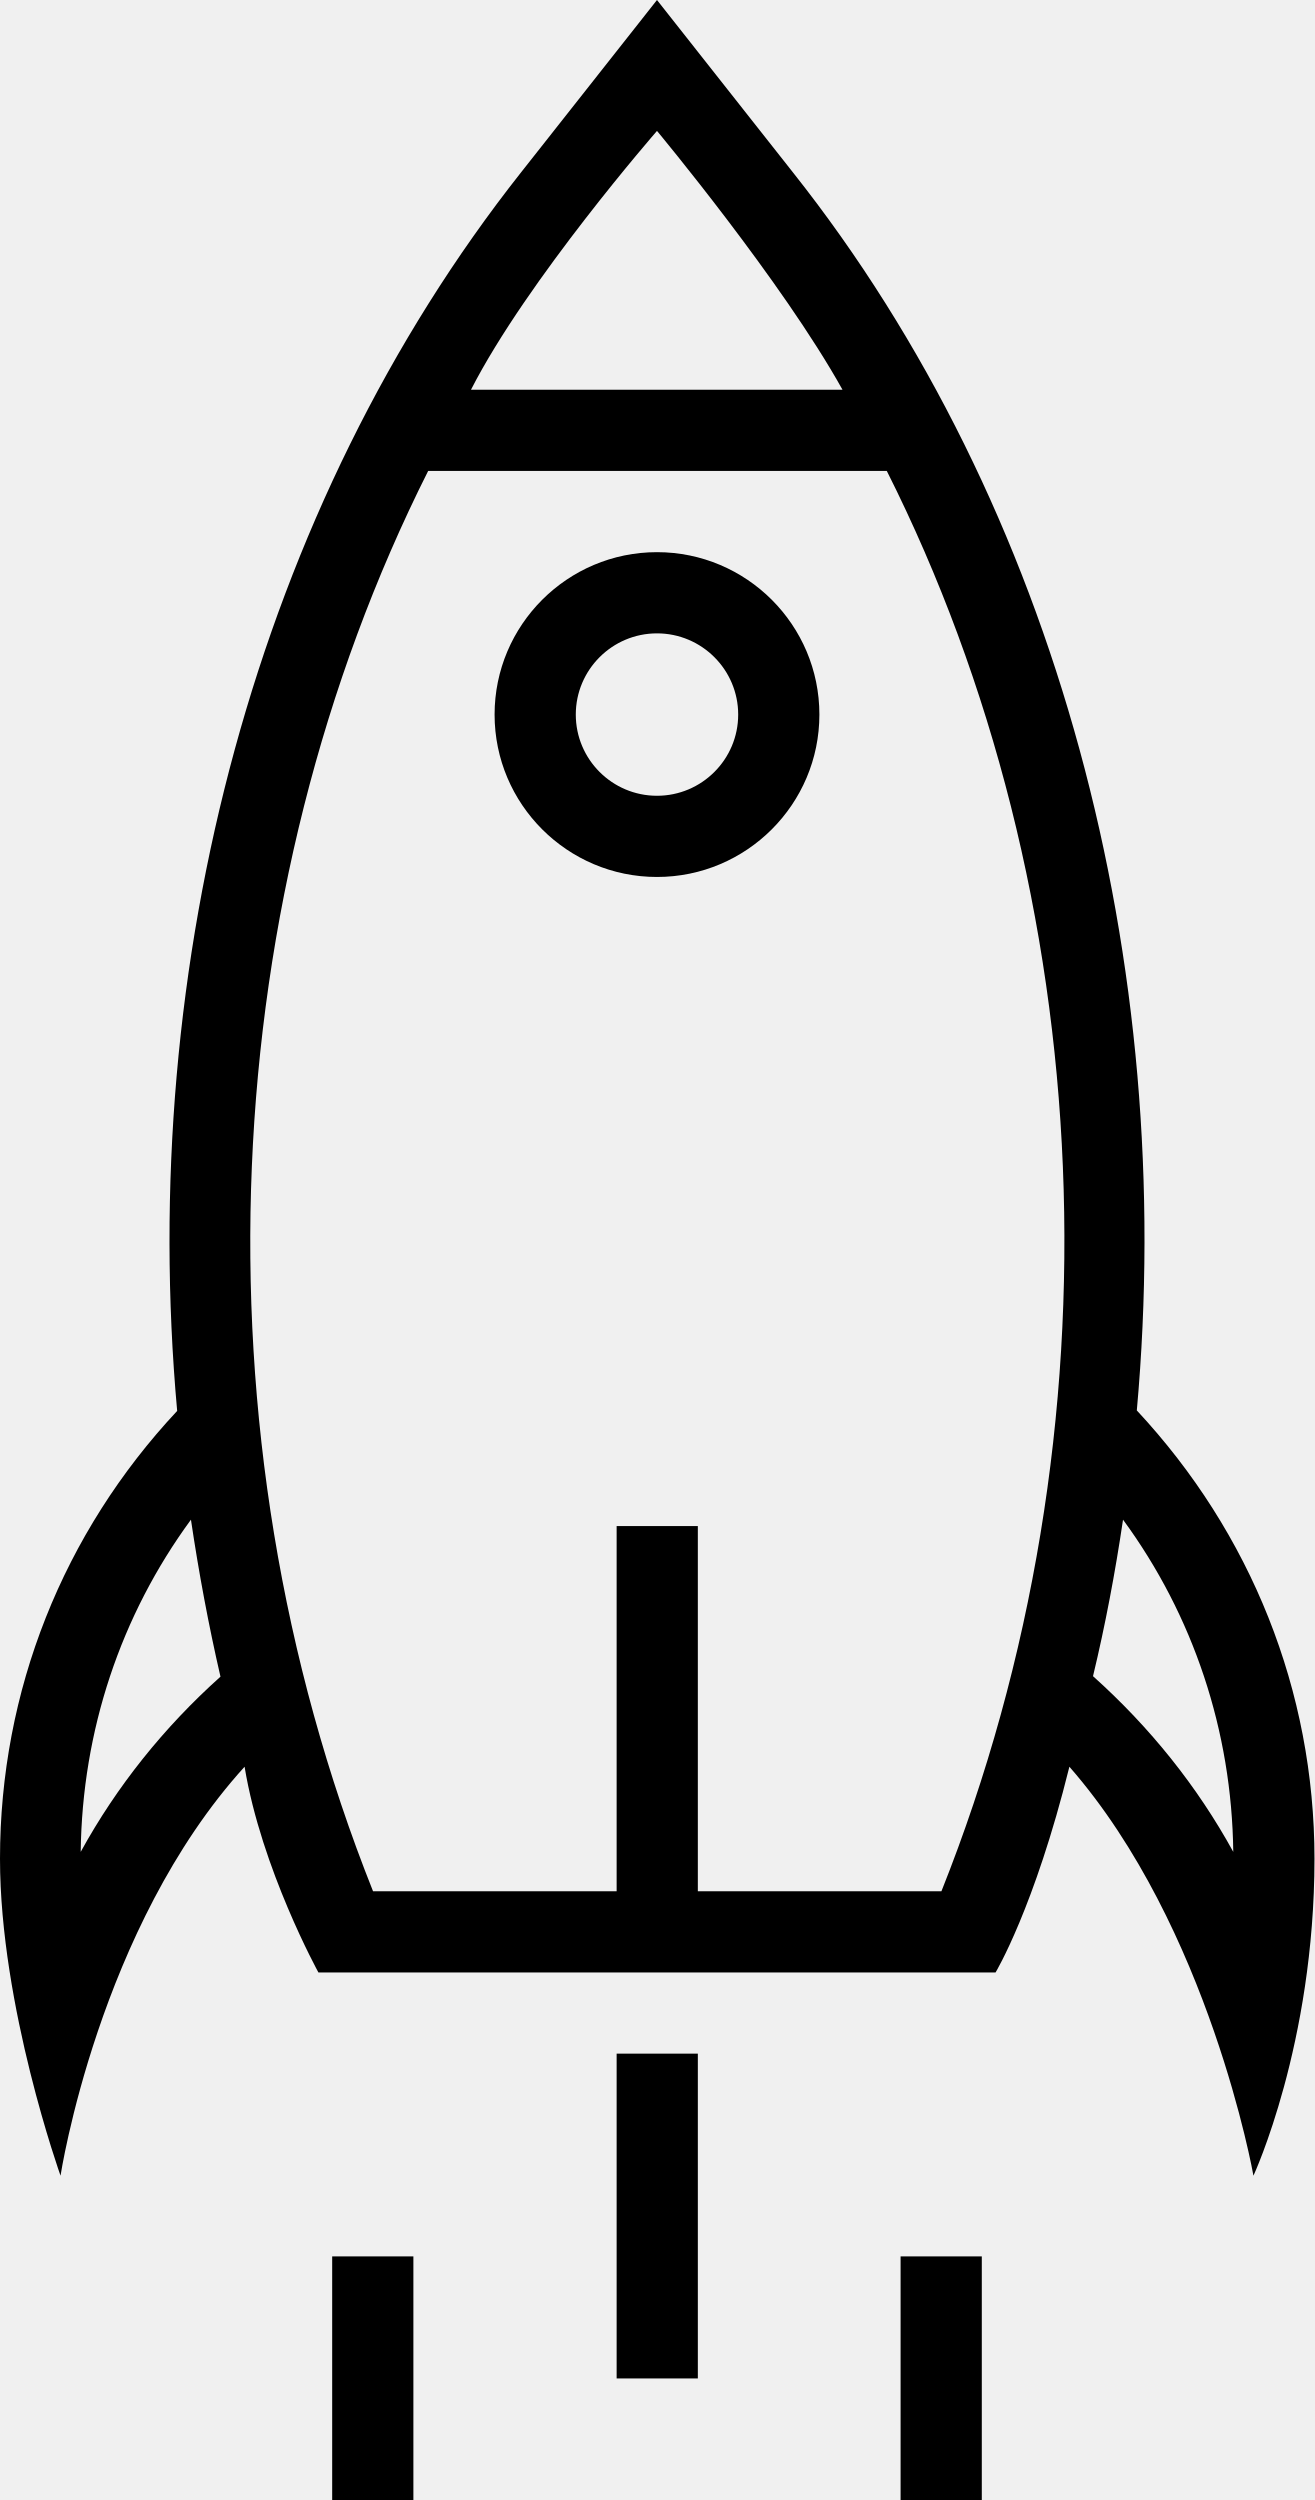
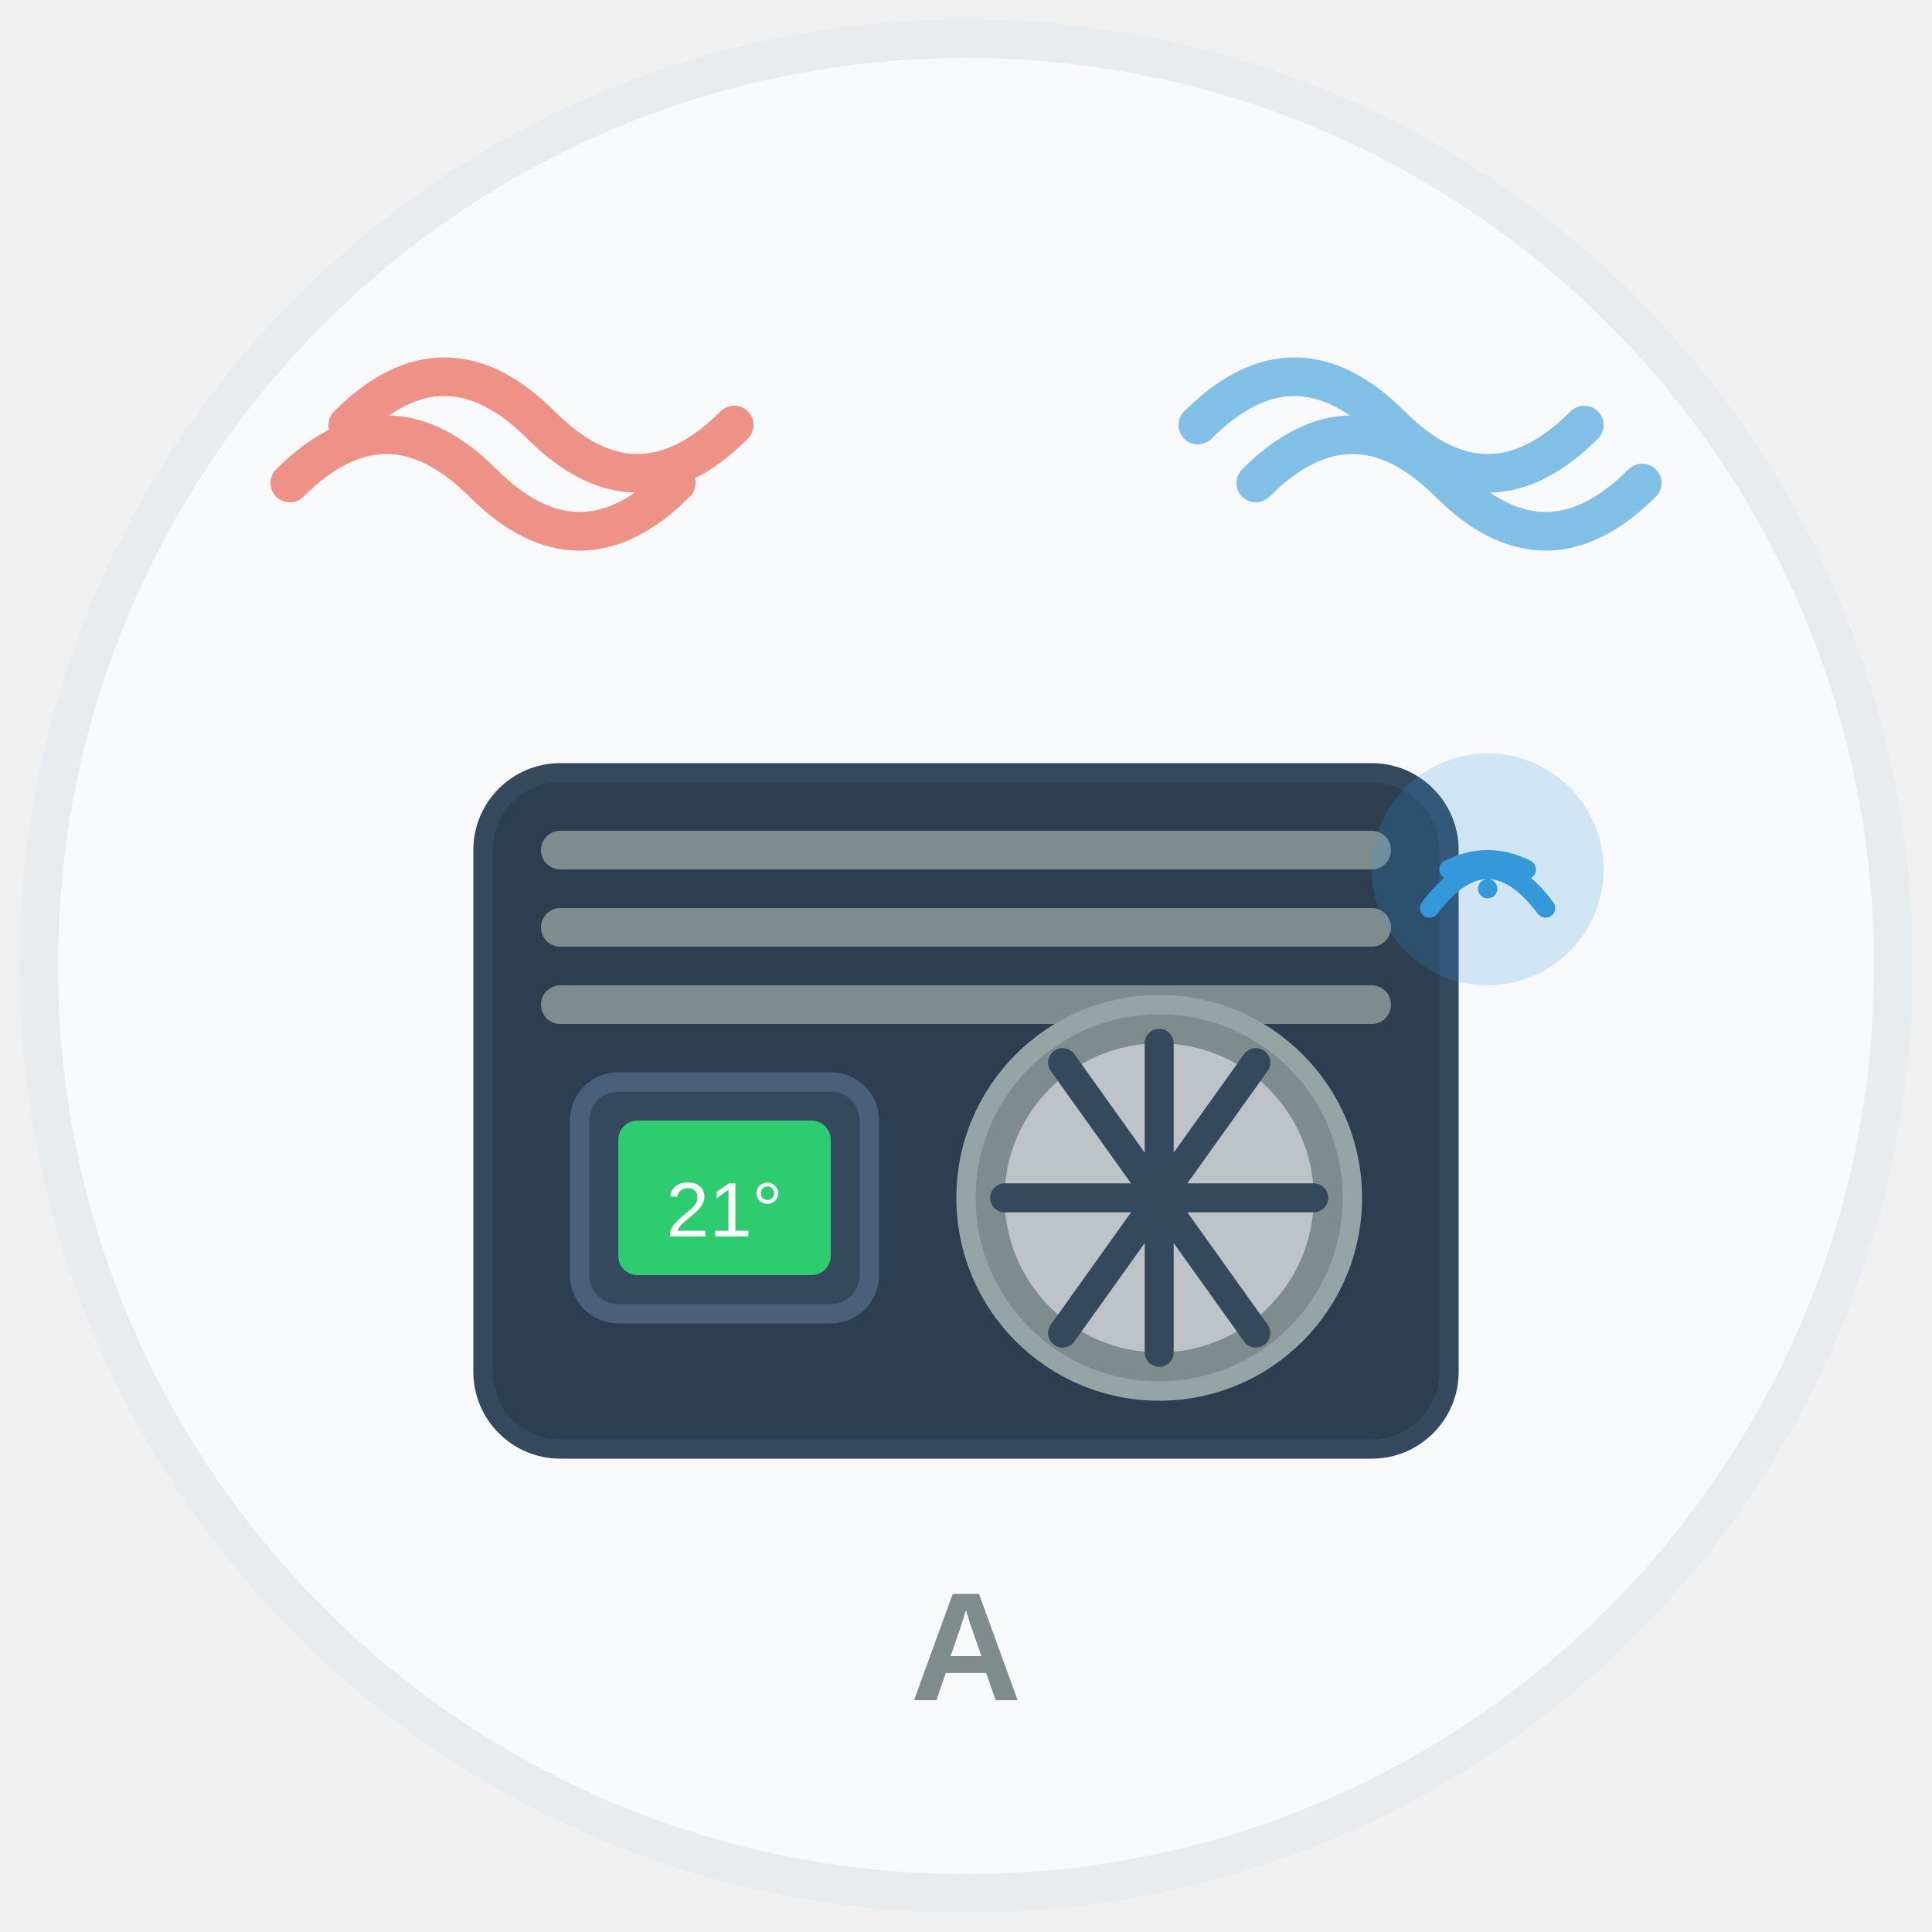
- <svg xmlns="http://www.w3.org/2000/svg" version="1.1" id="Layer_1" x="0px" y="0px" viewBox="0 0 267.1 508" style="enable-background:new 0 0 267.1 508;" xml:space="preserve">
-   <g>
-     <path d="M231,286.6c8.2-90.9-16-183.6-69.9-251.6L133.5,0l-27.6,35C52.1,103.1,27.8,195.8,36,286.7c-23.2,24.8-36,56.9-36,91   c0,30,12.3,64.4,12.3,64.4S20,391.7,49.7,359c3.4,20.7,15,41.8,15,41.8h137.6c0,0,7.9-13.1,15-41.8c28.5,32.6,37.4,83.1,37.4,83.1   s12.4-26.7,12.4-64.4C267.1,343.6,254.2,311.5,231,286.6z M16.4,376.3c0.3-24.6,8.1-48,22.4-67.5c1.6,10.8,3.6,21.5,6,31.9   C33.3,351,23.7,363,16.4,376.3z M133.5,26.6c0,0,25.4,30.5,37.7,52.6H95.7C107.1,56.9,133.5,26.6,133.5,26.6z M191.3,384.3h-49.5   v-74.2h-16.5v74.2H75.8C38.4,290.5,43.8,181.6,87,95.7h93.2C223.4,181.6,228.7,290.5,191.3,384.3z M222.1,340.6   c2.5-10.4,4.5-21,6.1-31.8c14.3,19.5,22.1,42.9,22.4,67.5C243.3,363,233.7,351,222.1,340.6z" />
-     <path d="M133.5,112.2c-18.2,0-33,14.8-33,33s14.8,33,33,33s33-14.8,33-33S151.7,112.2,133.5,112.2z M133.5,161.7   c-9.1,0-16.5-7.4-16.5-16.5s7.4-16.5,16.5-16.5s16.5,7.4,16.5,16.5S142.6,161.7,133.5,161.7z" />
-     <rect x="125.3" y="417.3" width="16.5" height="66" />
-     <rect x="183" y="458.5" width="16.5" height="49.5" />
-     <rect x="67.5" y="458.5" width="16.5" height="49.5" />
+ <svg xmlns="http://www.w3.org/2000/svg" viewBox="0 0 100 100">
+   <circle cx="50" cy="50" r="48" fill="#f8f9fa" stroke="#e9ecef" stroke-width="2" />
+   <rect x="25" y="40" width="50" height="35" rx="4" fill="#2c3e50" stroke="#34495e" stroke-width="1" />
+   <rect x="28" y="43" width="44" height="2" fill="#7f8c8d" rx="1" />
+   <rect x="28" y="47" width="44" height="2" fill="#7f8c8d" rx="1" />
+   <rect x="28" y="51" width="44" height="2" fill="#7f8c8d" rx="1" />
+   <rect x="30" y="56" width="15" height="12" rx="2" fill="#34495e" stroke="#4a5f7a" stroke-width="1" />
+   <rect x="32" y="58" width="11" height="8" rx="1" fill="#2ecc71" />
+   <text x="37.5" y="64" font-family="Arial, sans-serif" font-size="4" fill="#fff" text-anchor="middle">21°</text>
+   <circle cx="60" cy="62" r="10" fill="#7f8c8d" stroke="#95a5a6" stroke-width="1" />
+   <circle cx="60" cy="62" r="8" fill="#bdc3c7" />
+   <path d="M60 54 L60 70 M52 62 L68 62 M55 55 L65 69 M65 55 L55 69" stroke="#34495e" stroke-width="1.5" stroke-linecap="round" />
+   <g transform="translate(77,45)">
+     <circle cx="0" cy="0" r="6" fill="#3498db" opacity="0.2" />
+     <path d="M-3 2 Q0 -2 3 2 M-2 0 Q0 -1 2 0 M0 1 L0 1" stroke="#3498db" stroke-width="1" fill="none" stroke-linecap="round" />
  </g>
+   <g opacity="0.6">
+     <path d="M15 25 Q20 20 25 25 Q30 30 35 25" stroke="#e74c3c" stroke-width="2" fill="none" stroke-linecap="round" />
+     <path d="M18 22 Q23 17 28 22 Q33 27 38 22" stroke="#e74c3c" stroke-width="2" fill="none" stroke-linecap="round" />
+     <path d="M65 25 Q70 20 75 25 Q80 30 85 25" stroke="#3498db" stroke-width="2" fill="none" stroke-linecap="round" />
+     <path d="M62 22 Q67 17 72 22 Q77 27 82 22" stroke="#3498db" stroke-width="2" fill="none" stroke-linecap="round" />
+   </g>
+   <text x="50" y="88" font-family="Arial, sans-serif" font-size="8" fill="#7f8c8d" text-anchor="middle" font-weight="bold">A</text>
</svg>
